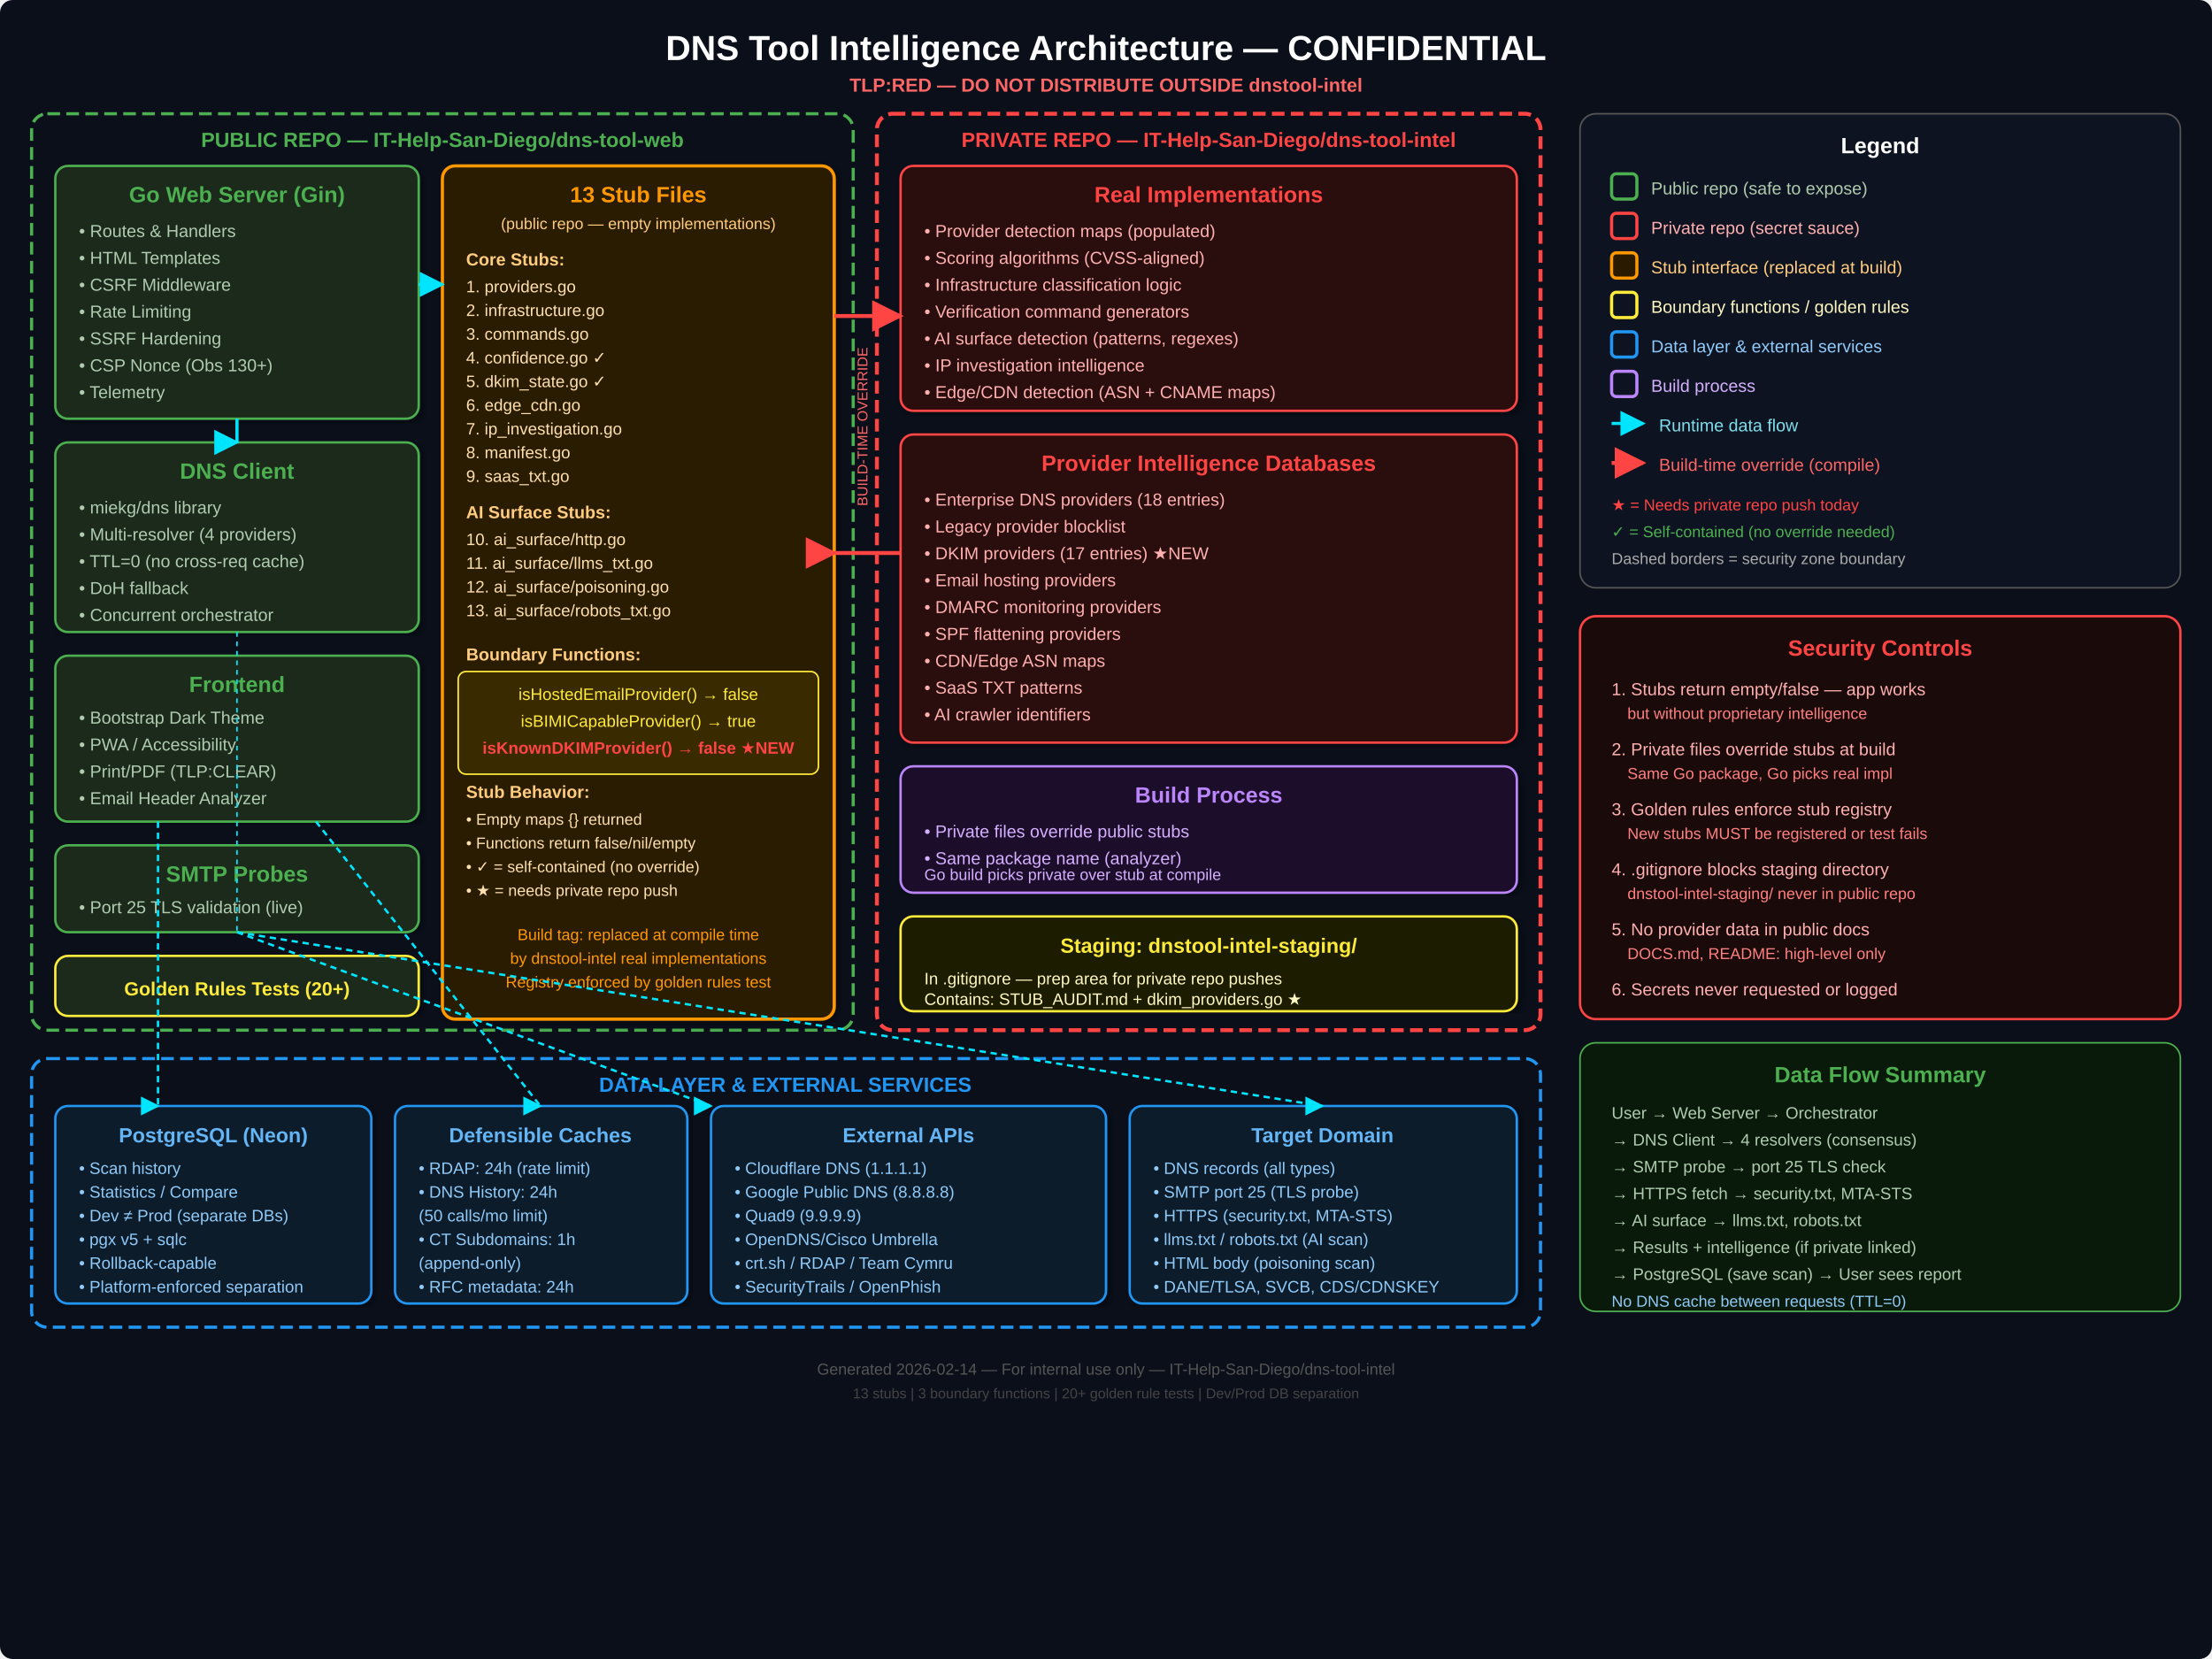
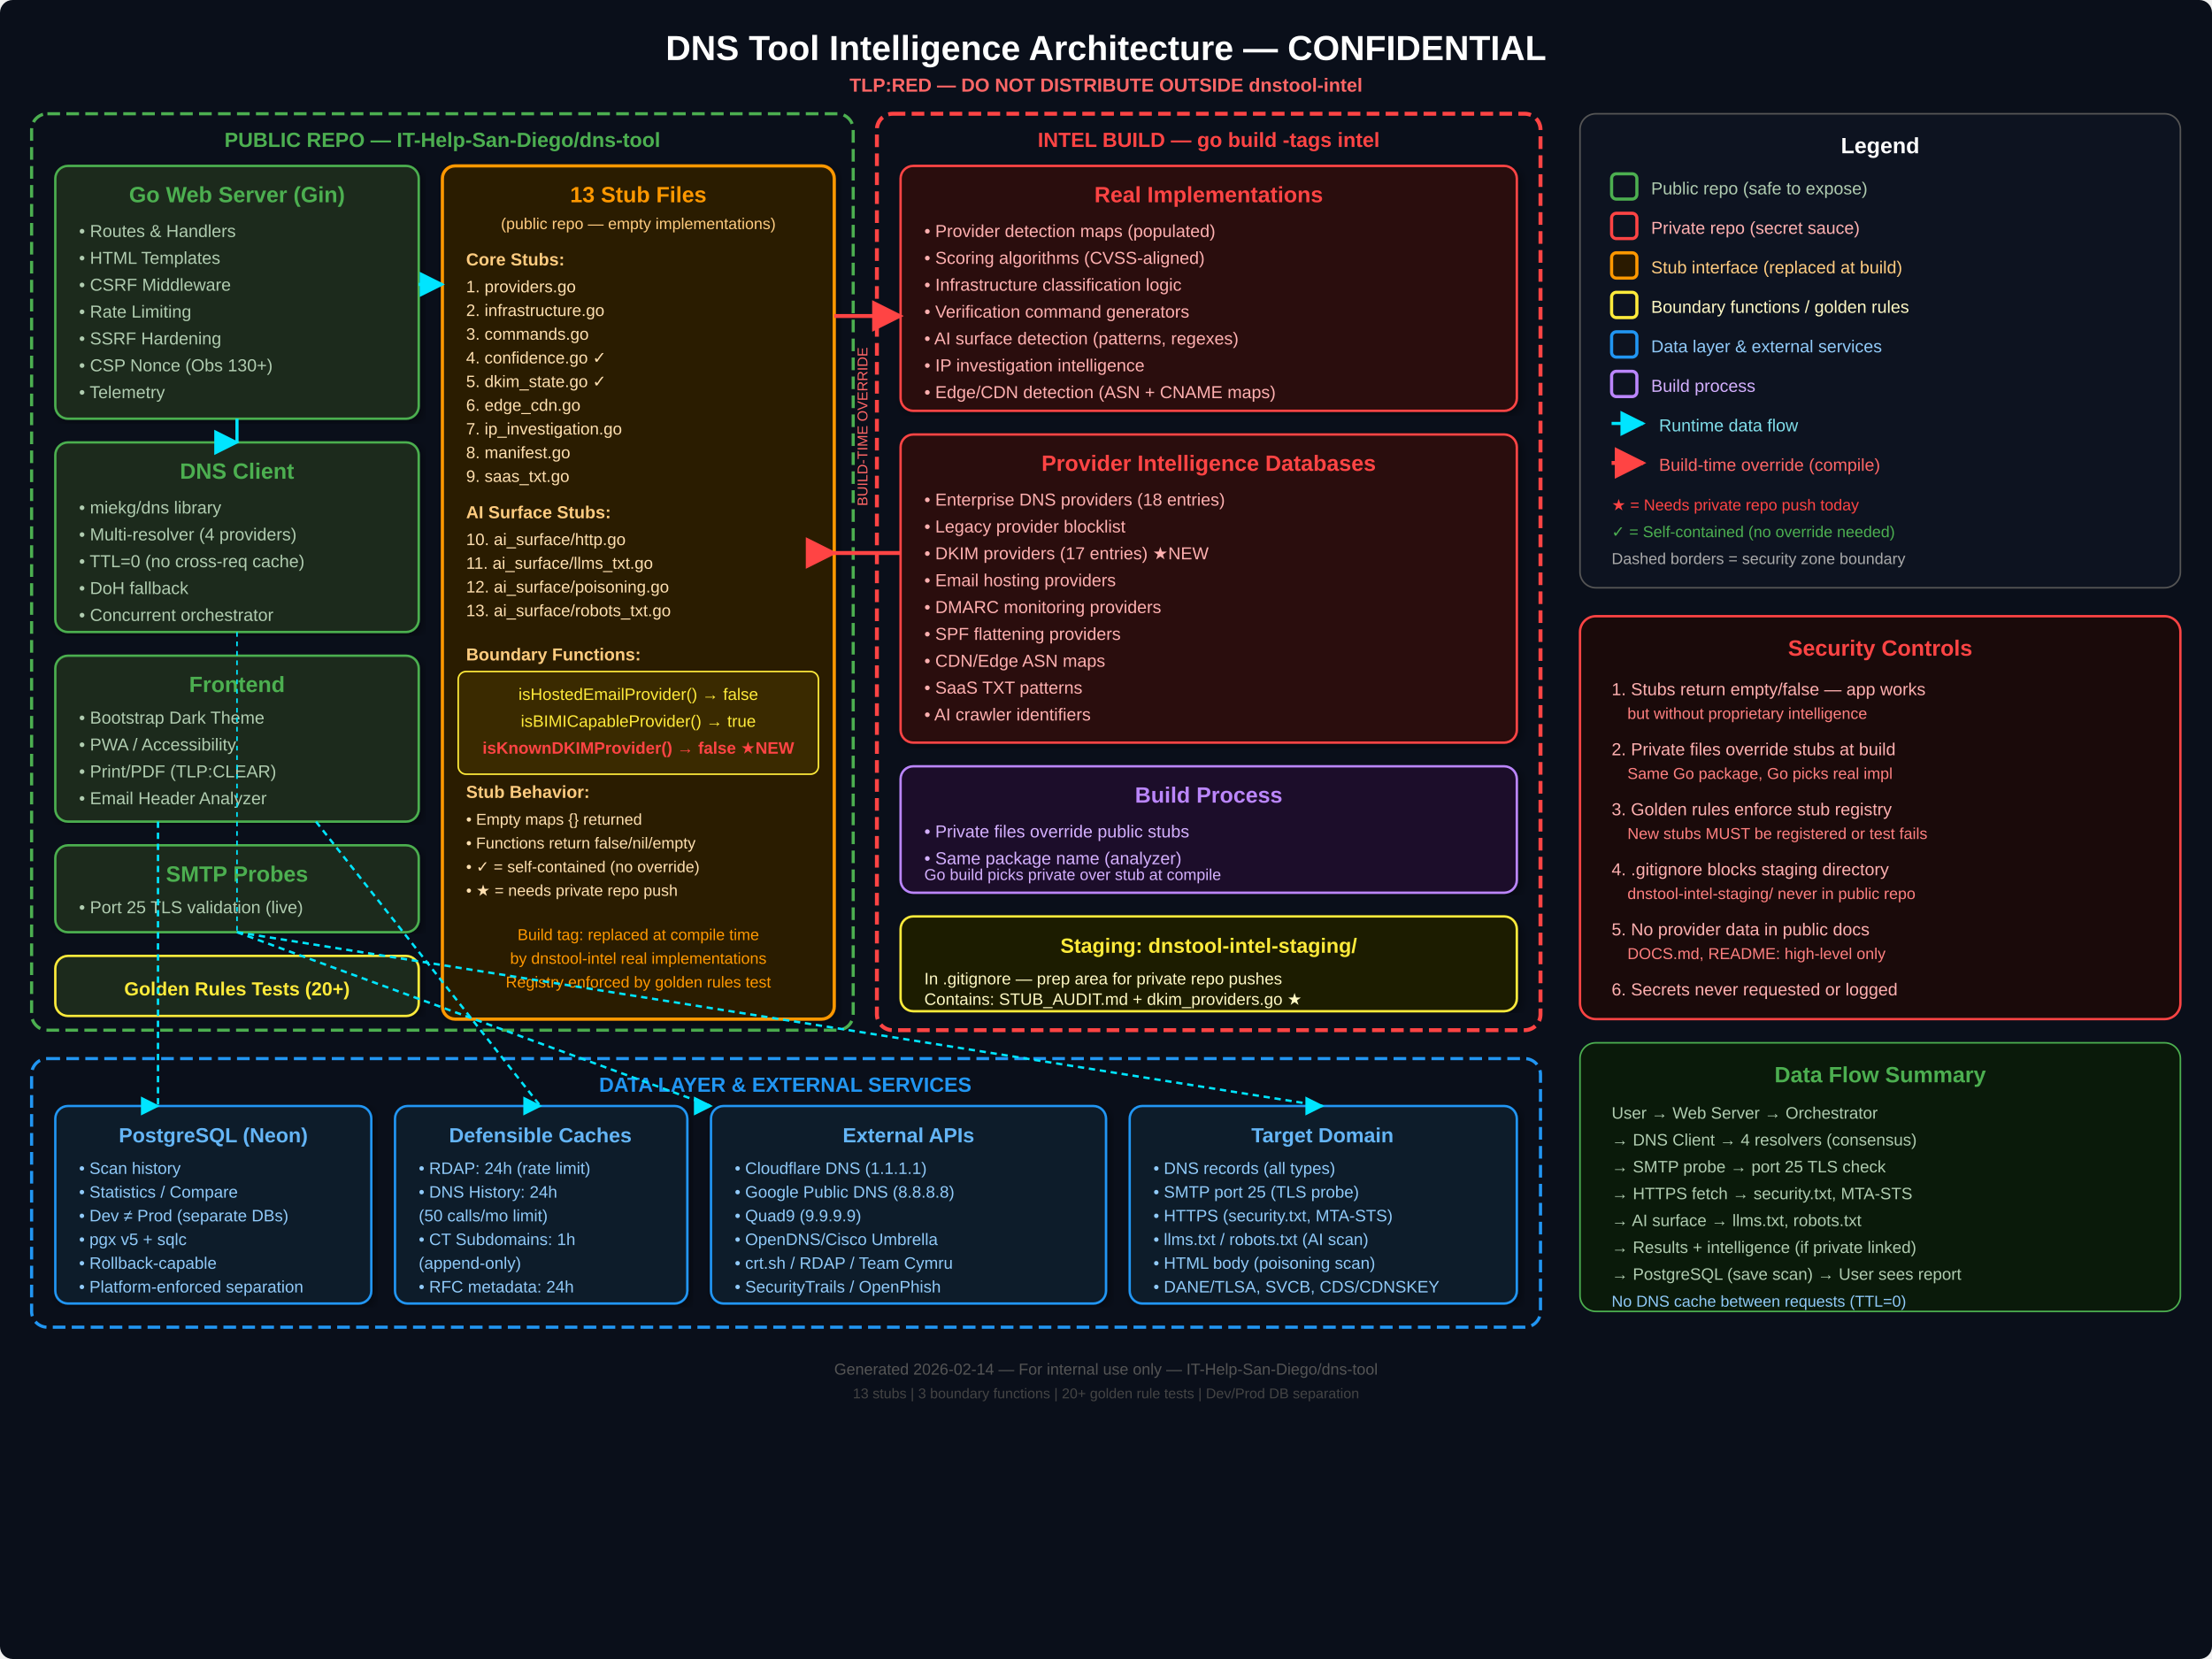
<svg xmlns="http://www.w3.org/2000/svg" viewBox="0 0 1400 1050" font-family="'Segoe UI', Arial, sans-serif">
  <defs>
    <filter id="shadow" x="-2%" y="-2%" width="104%" height="104%">
      <feDropShadow dx="2" dy="2" stdDeviation="3" flood-opacity="0.4" />
    </filter>
    <marker id="arrow" viewBox="0 0 10 10" refX="9" refY="5" markerWidth="8" markerHeight="8" orient="auto-start-auto">
      <path d="M 0 0 L 10 5 L 0 10 z" fill="#00e5ff" />
    </marker>
    <marker id="arrowRed" viewBox="0 0 10 10" refX="9" refY="5" markerWidth="8" markerHeight="8" orient="auto-start-auto">
      <path d="M 0 0 L 10 5 L 0 10 z" fill="#ff4444" />
    </marker>
    <marker id="arrowGreen" viewBox="0 0 10 10" refX="9" refY="5" markerWidth="8" markerHeight="8" orient="auto-start-auto">
      <path d="M 0 0 L 10 5 L 0 10 z" fill="#4caf50" />
    </marker>
  </defs>
  <rect width="1400" height="1050" fill="#0a0f1a" rx="8" />
  <text x="700" y="38" text-anchor="middle" fill="#ffffff" font-size="22" font-weight="bold">DNS Tool Intelligence Architecture — CONFIDENTIAL</text>
  <text x="700" y="58" text-anchor="middle" fill="#ff6666" font-size="12" font-weight="bold">TLP:RED — DO NOT DISTRIBUTE OUTSIDE dnstool-intel</text>
  <rect x="20" y="72" width="520" height="580" rx="10" fill="none" stroke="#4caf50" stroke-width="2" stroke-dasharray="8,4" />
-   <text x="280" y="93" text-anchor="middle" fill="#4caf50" font-size="13" font-weight="bold">PUBLIC REPO — IT-Help-San-Diego/dns-tool-web</text>
+   <text x="280" y="93" text-anchor="middle" fill="#4caf50" font-size="13" font-weight="bold">PUBLIC REPO — IT-Help-San-Diego/dns-tool</text>
  <rect x="35" y="105" width="230" height="160" rx="8" fill="#1a2a1a" stroke="#4caf50" stroke-width="1.5" filter="url(#shadow)" />
  <text x="150" y="128" text-anchor="middle" fill="#4caf50" font-size="14" font-weight="bold">Go Web Server (Gin)</text>
  <text x="50" y="150" fill="#b0ccb0" font-size="11">• Routes &amp; Handlers</text>
  <text x="50" y="167" fill="#b0ccb0" font-size="11">• HTML Templates</text>
  <text x="50" y="184" fill="#b0ccb0" font-size="11">• CSRF Middleware</text>
  <text x="50" y="201" fill="#b0ccb0" font-size="11">• Rate Limiting</text>
  <text x="50" y="218" fill="#b0ccb0" font-size="11">• SSRF Hardening</text>
  <text x="50" y="235" fill="#b0ccb0" font-size="11">• CSP Nonce (Obs 130+)</text>
  <text x="50" y="252" fill="#b0ccb0" font-size="11">• Telemetry</text>
  <rect x="35" y="280" width="230" height="120" rx="8" fill="#1a2a1a" stroke="#4caf50" stroke-width="1.5" filter="url(#shadow)" />
  <text x="150" y="303" text-anchor="middle" fill="#4caf50" font-size="14" font-weight="bold">DNS Client</text>
  <text x="50" y="325" fill="#b0ccb0" font-size="11">• miekg/dns library</text>
  <text x="50" y="342" fill="#b0ccb0" font-size="11">• Multi-resolver (4 providers)</text>
  <text x="50" y="359" fill="#b0ccb0" font-size="11">• TTL=0 (no cross-req cache)</text>
  <text x="50" y="376" fill="#b0ccb0" font-size="11">• DoH fallback</text>
  <text x="50" y="393" fill="#b0ccb0" font-size="11">• Concurrent orchestrator</text>
  <rect x="35" y="415" width="230" height="105" rx="8" fill="#1a2a1a" stroke="#4caf50" stroke-width="1.5" filter="url(#shadow)" />
  <text x="150" y="438" text-anchor="middle" fill="#4caf50" font-size="14" font-weight="bold">Frontend</text>
  <text x="50" y="458" fill="#b0ccb0" font-size="11">• Bootstrap Dark Theme</text>
  <text x="50" y="475" fill="#b0ccb0" font-size="11">• PWA / Accessibility</text>
  <text x="50" y="492" fill="#b0ccb0" font-size="11">• Print/PDF (TLP:CLEAR)</text>
  <text x="50" y="509" fill="#b0ccb0" font-size="11">• Email Header Analyzer</text>
  <rect x="35" y="535" width="230" height="55" rx="8" fill="#1a2a1a" stroke="#4caf50" stroke-width="1.5" filter="url(#shadow)" />
  <text x="150" y="558" text-anchor="middle" fill="#4caf50" font-size="14" font-weight="bold">SMTP Probes</text>
  <text x="50" y="578" fill="#b0ccb0" font-size="11">• Port 25 TLS validation (live)</text>
  <rect x="35" y="605" width="230" height="38" rx="8" fill="#1a2a1a" stroke="#ffeb3b" stroke-width="1.5" filter="url(#shadow)" />
  <text x="150" y="630" text-anchor="middle" fill="#ffeb3b" font-size="12" font-weight="bold">Golden Rules Tests (20+)</text>
  <rect x="280" y="105" width="248" height="540" rx="8" fill="#2a1a00" stroke="#ff9800" stroke-width="2" filter="url(#shadow)" />
  <text x="404" y="128" text-anchor="middle" fill="#ff9800" font-size="14" font-weight="bold">13 Stub Files</text>
  <text x="404" y="145" text-anchor="middle" fill="#ffcc80" font-size="10">(public repo — empty implementations)</text>
  <text x="295" y="168" fill="#ffcc80" font-size="11" font-weight="bold">Core Stubs:</text>
  <text x="295" y="185" fill="#ffe0b0" font-size="10.5"> 1. providers.go</text>
  <text x="295" y="200" fill="#ffe0b0" font-size="10.5"> 2. infrastructure.go</text>
  <text x="295" y="215" fill="#ffe0b0" font-size="10.5"> 3. commands.go</text>
  <text x="295" y="230" fill="#ffe0b0" font-size="10.5"> 4. confidence.go ✓</text>
  <text x="295" y="245" fill="#ffe0b0" font-size="10.5"> 5. dkim_state.go ✓</text>
  <text x="295" y="260" fill="#ffe0b0" font-size="10.5"> 6. edge_cdn.go</text>
  <text x="295" y="275" fill="#ffe0b0" font-size="10.5"> 7. ip_investigation.go</text>
  <text x="295" y="290" fill="#ffe0b0" font-size="10.5"> 8. manifest.go</text>
  <text x="295" y="305" fill="#ffe0b0" font-size="10.5"> 9. saas_txt.go</text>
  <text x="295" y="328" fill="#ffcc80" font-size="11" font-weight="bold">AI Surface Stubs:</text>
  <text x="295" y="345" fill="#ffe0b0" font-size="10.5">10. ai_surface/http.go</text>
  <text x="295" y="360" fill="#ffe0b0" font-size="10.5">11. ai_surface/llms_txt.go</text>
  <text x="295" y="375" fill="#ffe0b0" font-size="10.5">12. ai_surface/poisoning.go</text>
  <text x="295" y="390" fill="#ffe0b0" font-size="10.5">13. ai_surface/robots_txt.go</text>
  <text x="295" y="418" fill="#ffcc80" font-size="11" font-weight="bold">Boundary Functions:</text>
  <rect x="290" y="425" width="228" height="65" rx="5" fill="#3a2a00" stroke="#ffeb3b" stroke-width="1" />
  <text x="404" y="443" text-anchor="middle" fill="#ffeb3b" font-size="10.5">isHostedEmailProvider() → false</text>
  <text x="404" y="460" text-anchor="middle" fill="#ffeb3b" font-size="10.5">isBIMICapableProvider() → true</text>
  <text x="404" y="477" text-anchor="middle" fill="#ff4444" font-size="10.5" font-weight="bold">isKnownDKIMProvider() → false ★NEW</text>
  <text x="295" y="505" fill="#ffcc80" font-size="11" font-weight="bold">Stub Behavior:</text>
  <text x="295" y="522" fill="#ffe0b0" font-size="10">• Empty maps {} returned</text>
  <text x="295" y="537" fill="#ffe0b0" font-size="10">• Functions return false/nil/empty</text>
  <text x="295" y="552" fill="#ffe0b0" font-size="10">• ✓ = self-contained (no override)</text>
  <text x="295" y="567" fill="#ffe0b0" font-size="10">• ★ = needs private repo push</text>
  <text x="404" y="595" text-anchor="middle" fill="#ff9800" font-size="10">Build tag: replaced at compile time</text>
  <text x="404" y="610" text-anchor="middle" fill="#ff9800" font-size="10">by dnstool-intel real implementations</text>
  <text x="404" y="625" text-anchor="middle" fill="#ff9800" font-size="10">Registry enforced by golden rules test</text>
  <rect x="555" y="72" width="420" height="580" rx="10" fill="none" stroke="#ff4444" stroke-width="2.5" stroke-dasharray="8,4" />
-   <text x="765" y="93" text-anchor="middle" fill="#ff4444" font-size="13" font-weight="bold">PRIVATE REPO — IT-Help-San-Diego/dns-tool-intel</text>
+   <text x="765" y="93" text-anchor="middle" fill="#ff4444" font-size="13" font-weight="bold">INTEL BUILD — go build -tags intel</text>
  <rect x="570" y="105" width="390" height="155" rx="8" fill="#2a0a0a" stroke="#ff4444" stroke-width="1.5" filter="url(#shadow)" />
  <text x="765" y="128" text-anchor="middle" fill="#ff4444" font-size="14" font-weight="bold">Real Implementations</text>
  <text x="585" y="150" fill="#ffb0b0" font-size="11">• Provider detection maps (populated)</text>
  <text x="585" y="167" fill="#ffb0b0" font-size="11">• Scoring algorithms (CVSS-aligned)</text>
  <text x="585" y="184" fill="#ffb0b0" font-size="11">• Infrastructure classification logic</text>
  <text x="585" y="201" fill="#ffb0b0" font-size="11">• Verification command generators</text>
  <text x="585" y="218" fill="#ffb0b0" font-size="11">• AI surface detection (patterns, regexes)</text>
  <text x="585" y="235" fill="#ffb0b0" font-size="11">• IP investigation intelligence</text>
  <text x="585" y="252" fill="#ffb0b0" font-size="11">• Edge/CDN detection (ASN + CNAME maps)</text>
  <rect x="570" y="275" width="390" height="195" rx="8" fill="#2a0a0a" stroke="#ff4444" stroke-width="1.5" filter="url(#shadow)" />
  <text x="765" y="298" text-anchor="middle" fill="#ff4444" font-size="14" font-weight="bold">Provider Intelligence Databases</text>
  <text x="585" y="320" fill="#ffb0b0" font-size="11">• Enterprise DNS providers (18 entries)</text>
  <text x="585" y="337" fill="#ffb0b0" font-size="11">• Legacy provider blocklist</text>
  <text x="585" y="354" fill="#ffb0b0" font-size="11">• DKIM providers (17 entries) ★NEW</text>
  <text x="585" y="371" fill="#ffb0b0" font-size="11">• Email hosting providers</text>
  <text x="585" y="388" fill="#ffb0b0" font-size="11">• DMARC monitoring providers</text>
  <text x="585" y="405" fill="#ffb0b0" font-size="11">• SPF flattening providers</text>
  <text x="585" y="422" fill="#ffb0b0" font-size="11">• CDN/Edge ASN maps</text>
  <text x="585" y="439" fill="#ffb0b0" font-size="11">• SaaS TXT patterns</text>
  <text x="585" y="456" fill="#ffb0b0" font-size="11">• AI crawler identifiers</text>
  <rect x="570" y="485" width="390" height="80" rx="8" fill="#1a0a2a" stroke="#bb86fc" stroke-width="1.5" filter="url(#shadow)" />
  <text x="765" y="508" text-anchor="middle" fill="#bb86fc" font-size="14" font-weight="bold">Build Process</text>
  <text x="585" y="530" fill="#d4b0ff" font-size="11">• Private files override public stubs</text>
  <text x="585" y="547" fill="#d4b0ff" font-size="11">• Same package name (analyzer)</text>
  <text x="585" y="557" fill="#d4b0ff" font-size="10">  Go build picks private over stub at compile</text>
  <rect x="570" y="580" width="390" height="60" rx="8" fill="#1a1a00" stroke="#ffeb3b" stroke-width="1.5" filter="url(#shadow)" />
  <text x="765" y="603" text-anchor="middle" fill="#ffeb3b" font-size="13" font-weight="bold">Staging: dnstool-intel-staging/</text>
  <text x="585" y="623" fill="#fff9c4" font-size="10.5">In .gitignore — prep area for private repo pushes</text>
  <text x="585" y="636" fill="#fff9c4" font-size="10.5">Contains: STUB_AUDIT.md + dkim_providers.go ★</text>
  <rect x="20" y="670" width="955" height="170" rx="10" fill="none" stroke="#2196f3" stroke-width="2" stroke-dasharray="8,4" />
  <text x="497" y="691" text-anchor="middle" fill="#2196f3" font-size="13" font-weight="bold">DATA LAYER &amp; EXTERNAL SERVICES</text>
  <rect x="35" y="700" width="200" height="125" rx="8" fill="#0a1a2a" stroke="#2196f3" stroke-width="1.5" filter="url(#shadow)" />
  <text x="135" y="723" text-anchor="middle" fill="#64b5f6" font-size="13" font-weight="bold">PostgreSQL (Neon)</text>
  <text x="50" y="743" fill="#90caf9" font-size="10.5">• Scan history</text>
  <text x="50" y="758" fill="#90caf9" font-size="10.5">• Statistics / Compare</text>
  <text x="50" y="773" fill="#90caf9" font-size="10.5">• Dev ≠ Prod (separate DBs)</text>
  <text x="50" y="788" fill="#90caf9" font-size="10.5">• pgx v5 + sqlc</text>
  <text x="50" y="803" fill="#90caf9" font-size="10.5">• Rollback-capable</text>
  <text x="50" y="818" fill="#90caf9" font-size="10.5">• Platform-enforced separation</text>
  <rect x="250" y="700" width="185" height="125" rx="8" fill="#0a1a2a" stroke="#2196f3" stroke-width="1.5" filter="url(#shadow)" />
  <text x="342" y="723" text-anchor="middle" fill="#64b5f6" font-size="13" font-weight="bold">Defensible Caches</text>
  <text x="265" y="743" fill="#90caf9" font-size="10.5">• RDAP: 24h (rate limit)</text>
  <text x="265" y="758" fill="#90caf9" font-size="10.5">• DNS History: 24h</text>
  <text x="265" y="773" fill="#90caf9" font-size="10.5">  (50 calls/mo limit)</text>
  <text x="265" y="788" fill="#90caf9" font-size="10.5">• CT Subdomains: 1h</text>
  <text x="265" y="803" fill="#90caf9" font-size="10.5">  (append-only)</text>
  <text x="265" y="818" fill="#90caf9" font-size="10.5">• RFC metadata: 24h</text>
  <rect x="450" y="700" width="250" height="125" rx="8" fill="#0a1a2a" stroke="#2196f3" stroke-width="1.5" filter="url(#shadow)" />
  <text x="575" y="723" text-anchor="middle" fill="#64b5f6" font-size="13" font-weight="bold">External APIs</text>
  <text x="465" y="743" fill="#90caf9" font-size="10.5">• Cloudflare DNS (1.1.1.1)</text>
  <text x="465" y="758" fill="#90caf9" font-size="10.5">• Google Public DNS (8.8.8.8)</text>
  <text x="465" y="773" fill="#90caf9" font-size="10.5">• Quad9 (9.9.9.9)</text>
  <text x="465" y="788" fill="#90caf9" font-size="10.5">• OpenDNS/Cisco Umbrella</text>
  <text x="465" y="803" fill="#90caf9" font-size="10.5">• crt.sh / RDAP / Team Cymru</text>
  <text x="465" y="818" fill="#90caf9" font-size="10.5">• SecurityTrails / OpenPhish</text>
  <rect x="715" y="700" width="245" height="125" rx="8" fill="#0a1a2a" stroke="#2196f3" stroke-width="1.5" filter="url(#shadow)" />
  <text x="837" y="723" text-anchor="middle" fill="#64b5f6" font-size="13" font-weight="bold">Target Domain</text>
  <text x="730" y="743" fill="#90caf9" font-size="10.5">• DNS records (all types)</text>
  <text x="730" y="758" fill="#90caf9" font-size="10.5">• SMTP port 25 (TLS probe)</text>
  <text x="730" y="773" fill="#90caf9" font-size="10.5">• HTTPS (security.txt, MTA-STS)</text>
  <text x="730" y="788" fill="#90caf9" font-size="10.5">• llms.txt / robots.txt (AI scan)</text>
  <text x="730" y="803" fill="#90caf9" font-size="10.5">• HTML body (poisoning scan)</text>
  <text x="730" y="818" fill="#90caf9" font-size="10.5">• DANE/TLSA, SVCB, CDS/CDNSKEY</text>
  <line x1="265" y1="180" x2="280" y2="180" stroke="#00e5ff" stroke-width="2" marker-end="url(#arrow)" />
  <line x1="150" y1="265" x2="150" y2="280" stroke="#00e5ff" stroke-width="2" marker-end="url(#arrow)" />
  <line x1="100" y1="520" x2="100" y2="700" stroke="#00e5ff" stroke-width="1.5" marker-end="url(#arrow)" stroke-dasharray="4,3" />
  <line x1="200" y1="520" x2="342" y2="700" stroke="#00e5ff" stroke-width="1.5" marker-end="url(#arrow)" stroke-dasharray="4,3" />
  <line x1="150" y1="400" x2="150" y2="590" stroke="#00e5ff" stroke-width="1" stroke-dasharray="3,3" />
  <line x1="150" y1="590" x2="450" y2="700" stroke="#00e5ff" stroke-width="1.5" marker-end="url(#arrow)" stroke-dasharray="4,3" />
  <line x1="150" y1="590" x2="837" y2="700" stroke="#00e5ff" stroke-width="1.5" marker-end="url(#arrow)" stroke-dasharray="4,3" />
  <line x1="528" y1="200" x2="570" y2="200" stroke="#ff4444" stroke-width="2.5" marker-end="url(#arrowRed)" />
  <line x1="570" y1="350" x2="528" y2="350" stroke="#ff4444" stroke-width="2.5" marker-end="url(#arrowRed)" />
  <text x="549" y="270" text-anchor="middle" fill="#ff6666" font-size="9" transform="rotate(-90,549,270)">BUILD-TIME OVERRIDE</text>
  <rect x="1000" y="72" width="380" height="300" rx="10" fill="#0d1320" stroke="#555" stroke-width="1" />
  <text x="1190" y="97" text-anchor="middle" fill="#ffffff" font-size="14" font-weight="bold">Legend</text>
  <rect x="1020" y="110" width="16" height="16" rx="3" fill="none" stroke="#4caf50" stroke-width="2" />
  <text x="1045" y="123" fill="#b0ccb0" font-size="11">Public repo (safe to expose)</text>
  <rect x="1020" y="135" width="16" height="16" rx="3" fill="none" stroke="#ff4444" stroke-width="2" />
  <text x="1045" y="148" fill="#ffb0b0" font-size="11">Private repo (secret sauce)</text>
  <rect x="1020" y="160" width="16" height="16" rx="3" fill="#2a1a00" stroke="#ff9800" stroke-width="2" />
  <text x="1045" y="173" fill="#ffcc80" font-size="11">Stub interface (replaced at build)</text>
  <rect x="1020" y="185" width="16" height="16" rx="3" fill="none" stroke="#ffeb3b" stroke-width="2" />
  <text x="1045" y="198" fill="#fff9c4" font-size="11">Boundary functions / golden rules</text>
  <rect x="1020" y="210" width="16" height="16" rx="3" fill="none" stroke="#2196f3" stroke-width="2" />
  <text x="1045" y="223" fill="#90caf9" font-size="11">Data layer &amp; external services</text>
  <rect x="1020" y="235" width="16" height="16" rx="3" fill="none" stroke="#bb86fc" stroke-width="2" />
  <text x="1045" y="248" fill="#d4b0ff" font-size="11">Build process</text>
  <line x1="1020" y1="268" x2="1040" y2="268" stroke="#00e5ff" stroke-width="2" marker-end="url(#arrow)" />
  <text x="1050" y="273" fill="#80deea" font-size="11">Runtime data flow</text>
  <line x1="1020" y1="293" x2="1040" y2="293" stroke="#ff4444" stroke-width="2.5" marker-end="url(#arrowRed)" />
  <text x="1050" y="298" fill="#ff6666" font-size="11">Build-time override (compile)</text>
  <text x="1020" y="323" fill="#ff4444" font-size="10">★ = Needs private repo push today</text>
  <text x="1020" y="340" fill="#4caf50" font-size="10">✓ = Self-contained (no override needed)</text>
  <text x="1020" y="357" fill="#aaaaaa" font-size="10">Dashed borders = security zone boundary</text>
  <rect x="1000" y="390" width="380" height="255" rx="10" fill="#1a0a0a" stroke="#ff4444" stroke-width="1.5" />
  <text x="1190" y="415" text-anchor="middle" fill="#ff4444" font-size="14" font-weight="bold">Security Controls</text>
  <text x="1020" y="440" fill="#ffb0b0" font-size="11">1. Stubs return empty/false — app works</text>
  <text x="1030" y="455" fill="#ff8080" font-size="10">   but without proprietary intelligence</text>
  <text x="1020" y="478" fill="#ffb0b0" font-size="11">2. Private files override stubs at build</text>
  <text x="1030" y="493" fill="#ff8080" font-size="10">   Same Go package, Go picks real impl</text>
  <text x="1020" y="516" fill="#ffb0b0" font-size="11">3. Golden rules enforce stub registry</text>
  <text x="1030" y="531" fill="#ff8080" font-size="10">   New stubs MUST be registered or test fails</text>
  <text x="1020" y="554" fill="#ffb0b0" font-size="11">4. .gitignore blocks staging directory</text>
  <text x="1030" y="569" fill="#ff8080" font-size="10">   dnstool-intel-staging/ never in public repo</text>
  <text x="1020" y="592" fill="#ffb0b0" font-size="11">5. No provider data in public docs</text>
  <text x="1030" y="607" fill="#ff8080" font-size="10">   DOCS.md, README: high-level only</text>
  <text x="1020" y="630" fill="#ffb0b0" font-size="11">6. Secrets never requested or logged</text>
  <rect x="1000" y="660" width="380" height="170" rx="10" fill="#0a1a0a" stroke="#4caf50" stroke-width="1" />
  <text x="1190" y="685" text-anchor="middle" fill="#4caf50" font-size="14" font-weight="bold">Data Flow Summary</text>
  <text x="1020" y="708" fill="#b0ccb0" font-size="10.5">User → Web Server → Orchestrator</text>
  <text x="1020" y="725" fill="#b0ccb0" font-size="10.5">  → DNS Client → 4 resolvers (consensus)</text>
  <text x="1020" y="742" fill="#b0ccb0" font-size="10.5">  → SMTP probe → port 25 TLS check</text>
  <text x="1020" y="759" fill="#b0ccb0" font-size="10.5">  → HTTPS fetch → security.txt, MTA-STS</text>
  <text x="1020" y="776" fill="#b0ccb0" font-size="10.5">  → AI surface → llms.txt, robots.txt</text>
  <text x="1020" y="793" fill="#b0ccb0" font-size="10.5">  → Results + intelligence (if private linked)</text>
  <text x="1020" y="810" fill="#b0ccb0" font-size="10.5">  → PostgreSQL (save scan) → User sees report</text>
  <text x="1020" y="827" fill="#90caf9" font-size="10">No DNS cache between requests (TTL=0)</text>
-   <text x="700" y="870" text-anchor="middle" fill="#555555" font-size="10">Generated 2026-02-14 — For internal use only — IT-Help-San-Diego/dns-tool-intel</text>
+   <text x="700" y="870" text-anchor="middle" fill="#555555" font-size="10">Generated 2026-02-14 — For internal use only — IT-Help-San-Diego/dns-tool</text>
  <text x="700" y="885" text-anchor="middle" fill="#444444" font-size="9">13 stubs | 3 boundary functions | 20+ golden rule tests | Dev/Prod DB separation</text>
</svg>
